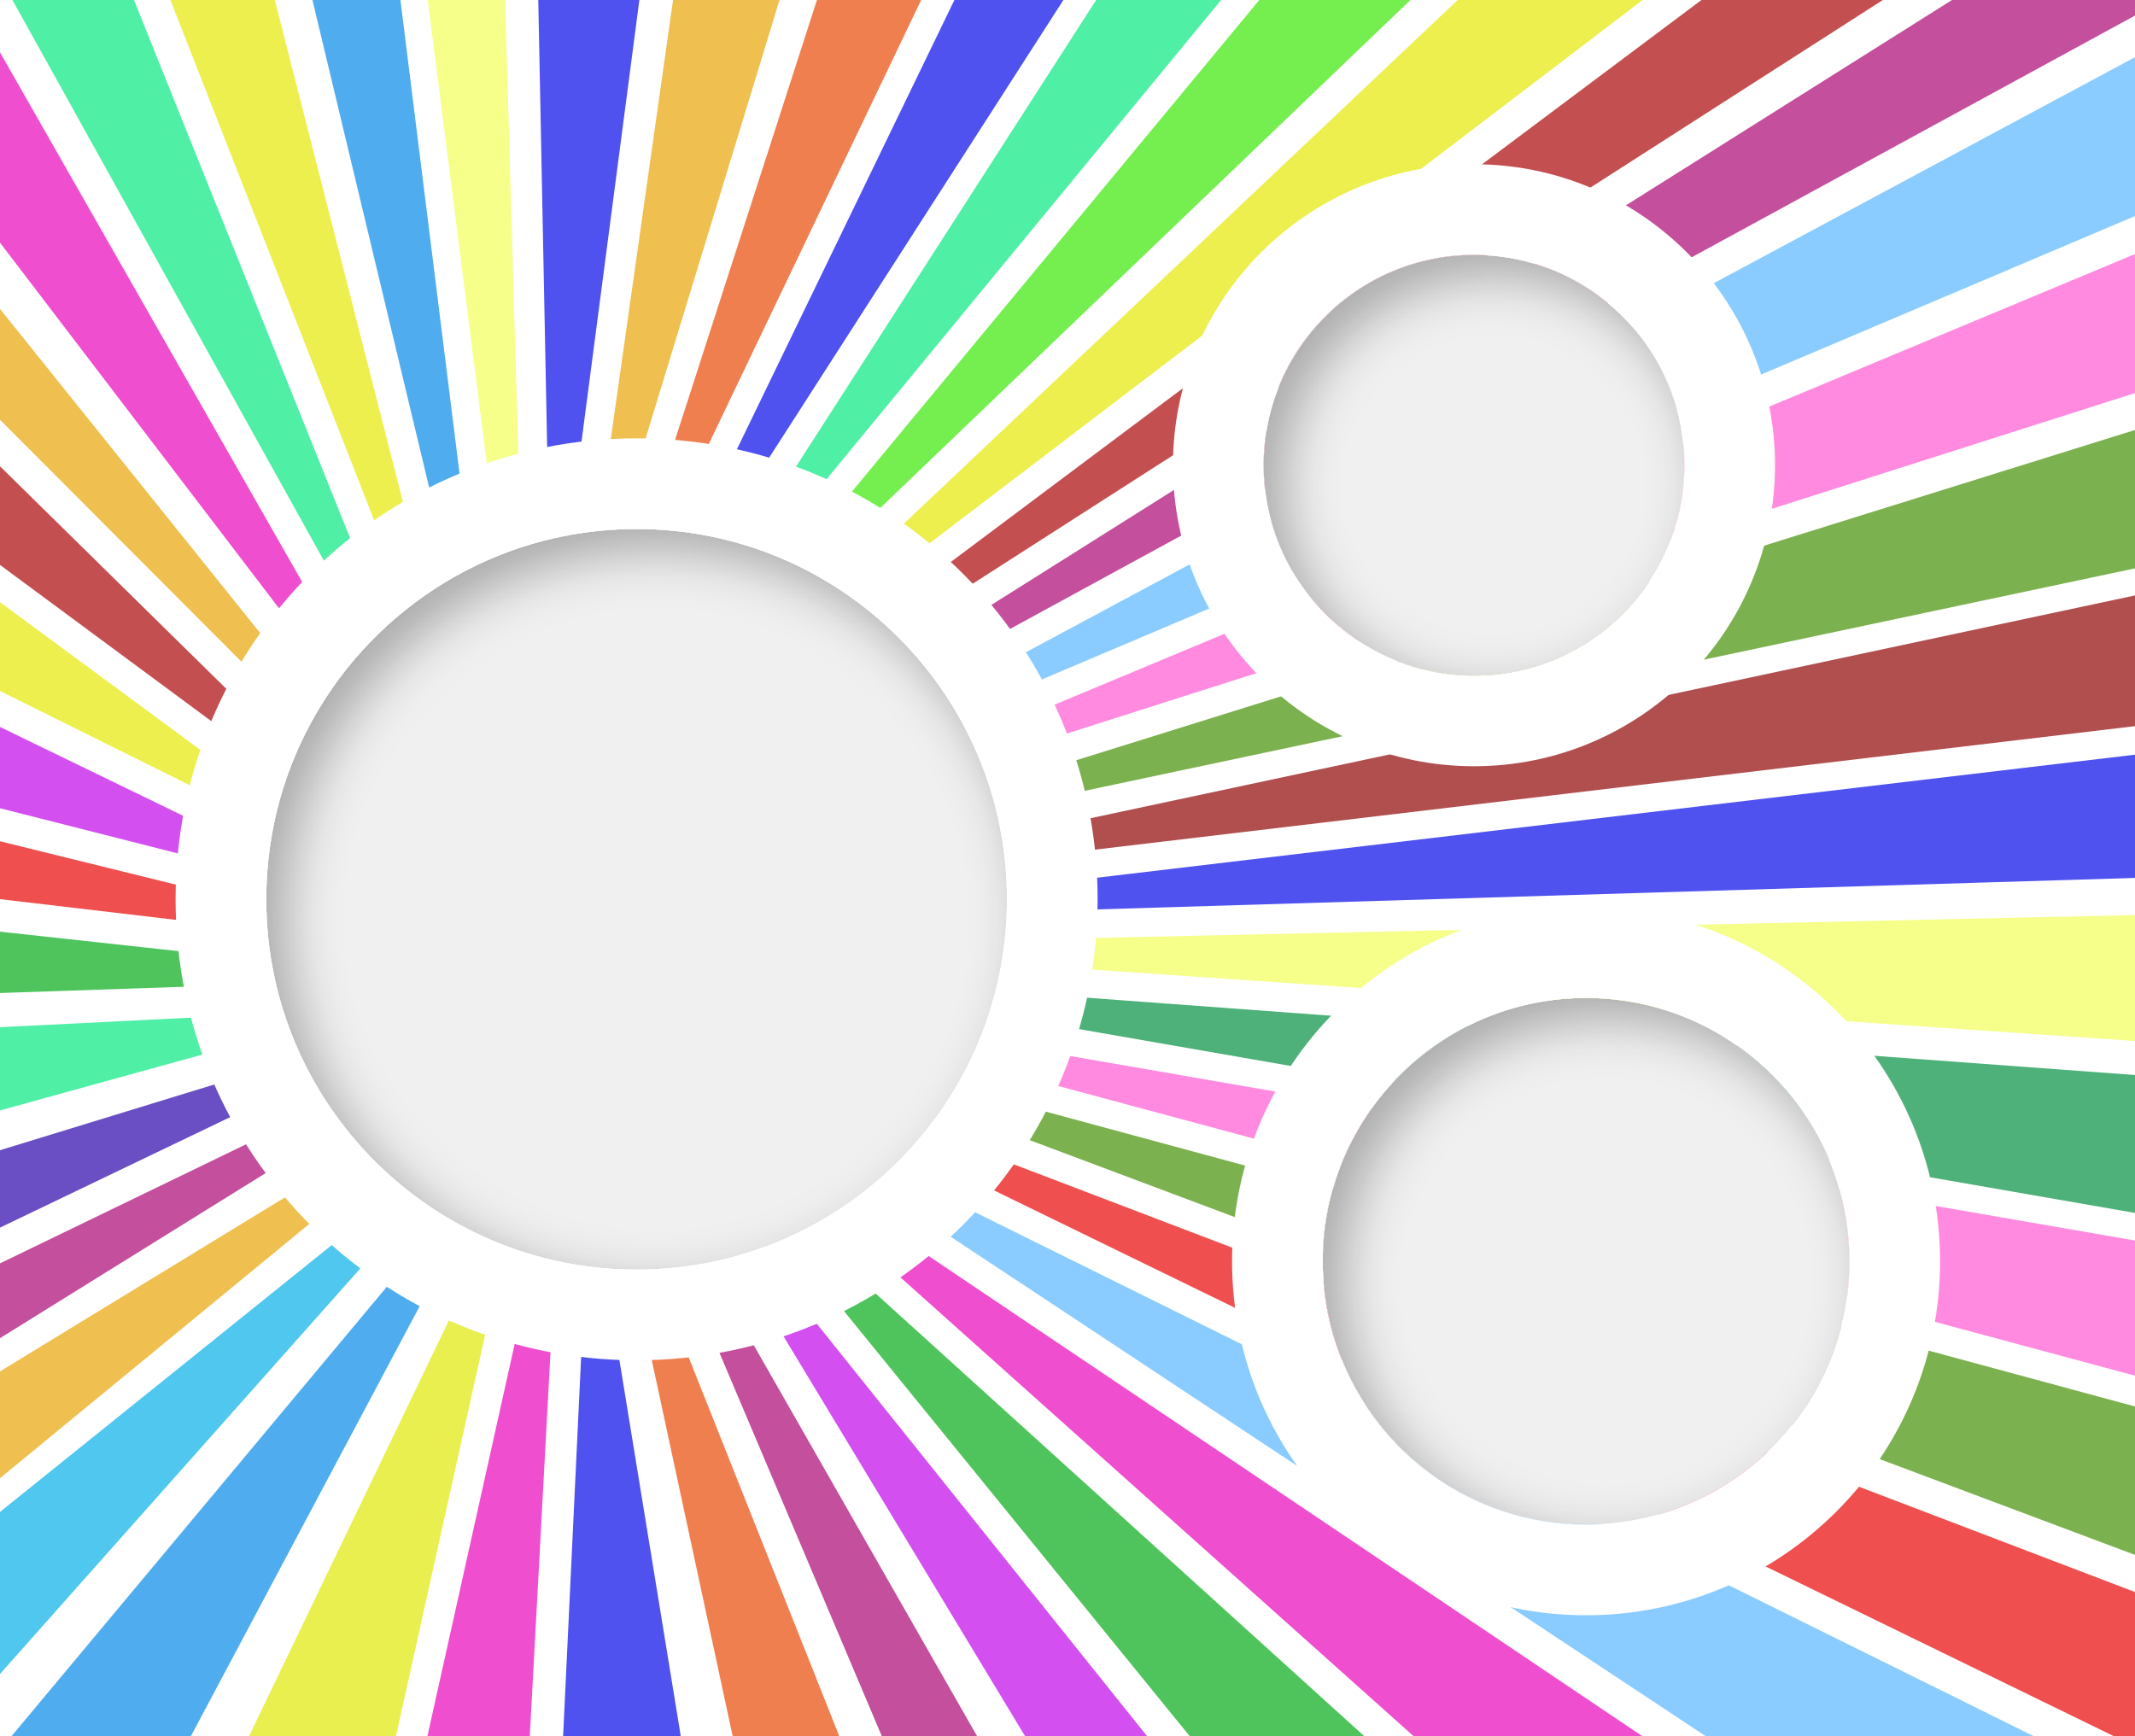
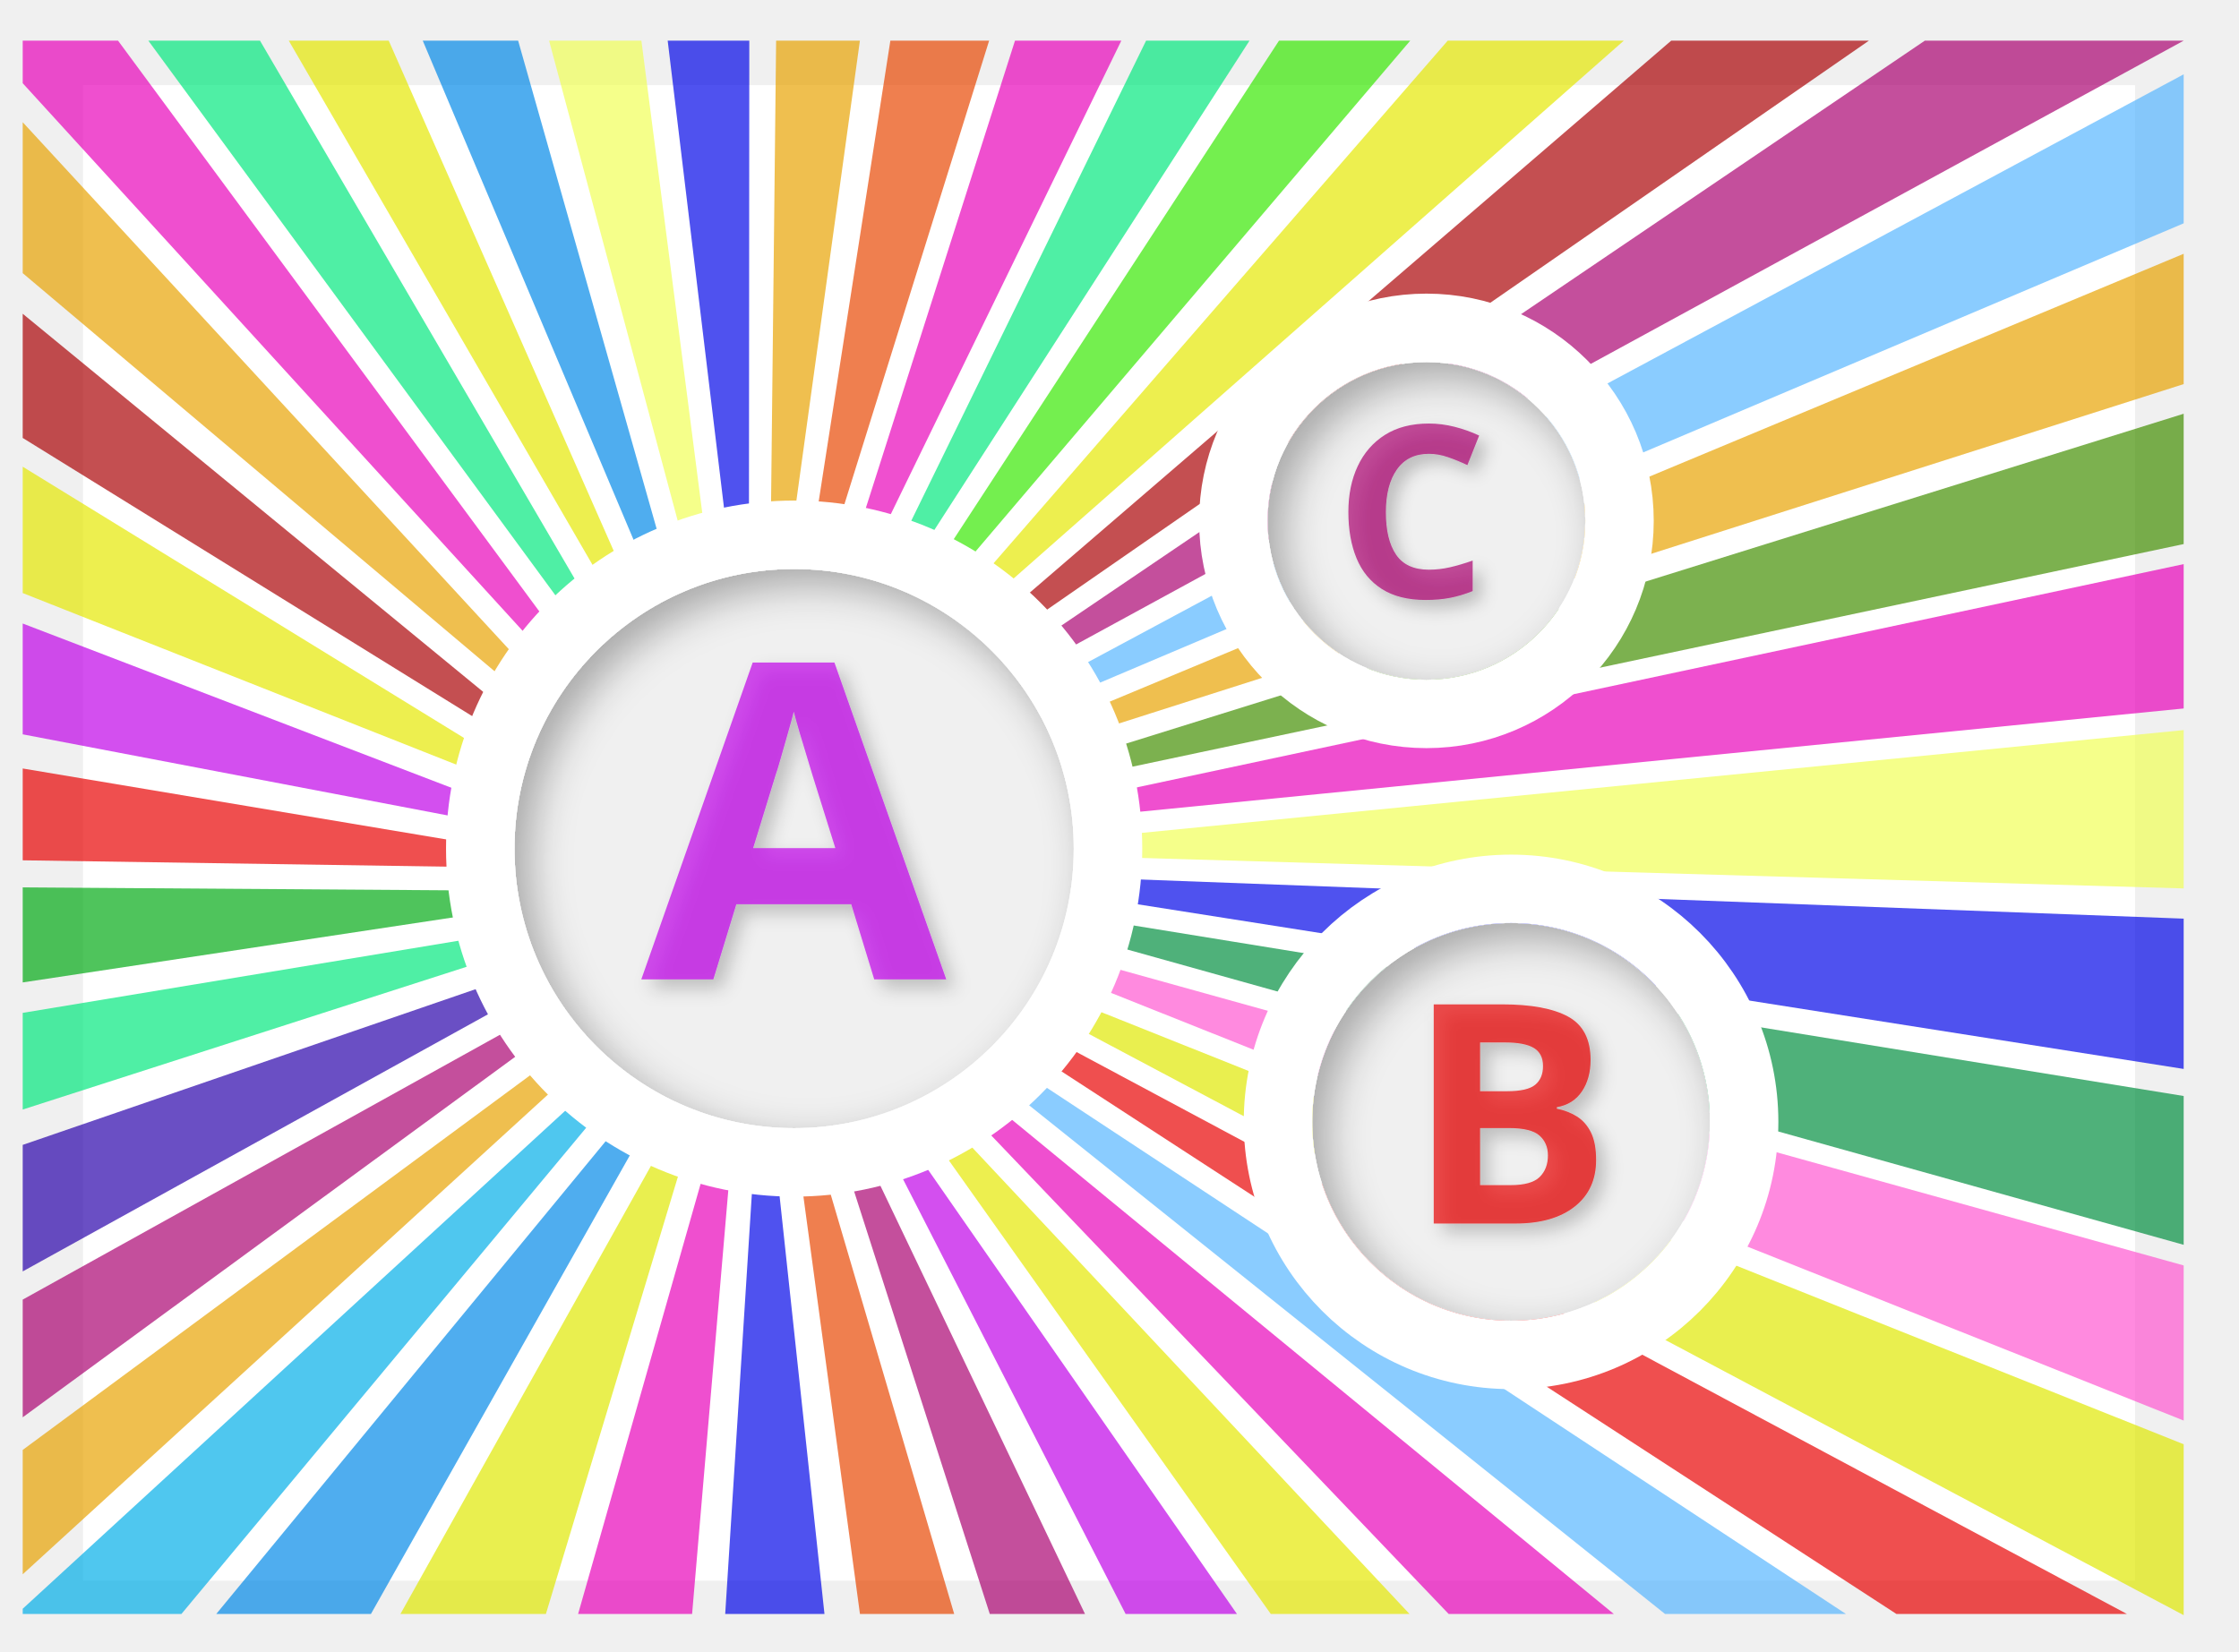
- <svg xmlns="http://www.w3.org/2000/svg" width="100%" height="100%" version="1.1" style="stroke-linecap: round; stroke-linejoin: round; stroke-miterlimit: 20; background: rgba(255, 255, 255, 1);" viewBox="992.633 560.515 4546.213 3695.246">
-   <defs id="SvgjsDefs1152">
+ <svg xmlns="http://www.w3.org/2000/svg" xmlns:ns1="http://svgjs.com/svgjs" width="100%" height="100%" version="1.1" style="stroke-linecap: round; stroke-linejoin: round; stroke-miterlimit: 20; background: rgba(255, 255, 255, 1);" viewBox="108.647 82.033 6314.184 4658.296">
+   <defs id="SvgjsDefs14183">
    <pattern id="SvgjsPattern1056" x="0" y="0" width="22" height="22" patternUnits="userSpaceOnUse">
      <rect id="SvgjsRect1057" width="22" height="22" fill="#ffffff" />
      <rect id="SvgjsRect1058" width="11" height="11" />
      <rect id="SvgjsRect1059" width="11" height="11" x="11" y="11" />
    </pattern>
    <filter id="SvgjsFilter14076" width="300%" height="300%" x="-100%" y="-100%">
      <feOffset id="SvgjsFeOffset14077" dx="42" dy="42" result="SvgjsFeOffset14077Out" in="SourceAlpha" />
      <feColorMatrix id="SvgjsFeColorMatrix14078" type="matrix" values="1 0 0 0 0 0 1 0 0 0 0 0 1 0 0 0 0 0 0.3 0" result="SvgjsFeColorMatrix14078Out" in="SvgjsFeOffset14077Out" />
      <feGaussianBlur id="SvgjsFeGaussianBlur14079" stdDeviation="56 56" result="SvgjsFeGaussianBlur14079Out" in="SvgjsFeColorMatrix14078Out" />
      <feBlend id="SvgjsFeBlend14080" in="SourceGraphic" in2="SvgjsFeGaussianBlur14079Out" mode="normal" result="SvgjsFeBlend14080Out" />
    </filter>
    <pattern id="SvgjsPattern1054" x="0" y="0" width="22" height="22" patternUnits="userSpaceOnUse">
      <rect id="SvgjsRect1055" width="22" height="22" fill="#ffffff" />
      <rect id="SvgjsRect1056" width="11" height="11" />
      <rect id="SvgjsRect1057" width="11" height="11" x="11" y="11" />
    </pattern>
+     <filter id="SvgjsFilter39891" width="300%" height="300%" x="-100%" y="-100%">
+       <feOffset id="SvgjsFeOffset39892" dx="25" dy="25" result="SvgjsFeOffset39892Out" in="SourceAlpha" />
+       <feColorMatrix id="SvgjsFeColorMatrix39893" type="matrix" values="1 0 0 0 0 0 1 0 0 0 0 0 1 0 0 0 0 0 0.3 0" result="SvgjsFeColorMatrix39893Out" in="SvgjsFeOffset39892Out" />
+       <feGaussianBlur id="SvgjsFeGaussianBlur39894" stdDeviation="23 23" result="SvgjsFeGaussianBlur39894Out" in="SvgjsFeColorMatrix39893Out" />
+       <feBlend id="SvgjsFeBlend39895" in="SourceGraphic" in2="SvgjsFeGaussianBlur39894Out" mode="normal" result="SvgjsFeBlend39895Out" />
+     </filter>
+     <filter id="SvgjsFilter39989" width="300%" height="300%" x="-100%" y="-100%">
+       <feOffset id="SvgjsFeOffset39990" dx="25" dy="25" result="SvgjsFeOffset39990Out" in="SourceAlpha" />
+       <feColorMatrix id="SvgjsFeColorMatrix39991" type="matrix" values="1 0 0 0 0 0 1 0 0 0 0 0 1 0 0 0 0 0 0.3 0" result="SvgjsFeColorMatrix39991Out" in="SvgjsFeOffset39990Out" />
+       <feGaussianBlur id="SvgjsFeGaussianBlur39992" stdDeviation="24 24" result="SvgjsFeGaussianBlur39992Out" in="SvgjsFeColorMatrix39991Out" />
+       <feBlend id="SvgjsFeBlend39993" in="SourceGraphic" in2="SvgjsFeGaussianBlur39992Out" mode="normal" result="SvgjsFeBlend39993Out" />
+     </filter>
+     <filter id="SvgjsFilter43518" width="300%" height="300%" x="-100%" y="-100%">
+       <feOffset id="SvgjsFeOffset43519" dx="25" dy="25" result="SvgjsFeOffset43519Out" in="SourceAlpha" />
+       <feColorMatrix id="SvgjsFeColorMatrix43520" type="matrix" values="1 0 0 0 0 0 1 0 0 0 0 0 1 0 0 0 0 0 0.3 0" result="SvgjsFeColorMatrix43520Out" in="SvgjsFeOffset43519Out" />
+       <feGaussianBlur id="SvgjsFeGaussianBlur43521" stdDeviation="25 25" result="SvgjsFeGaussianBlur43521Out" in="SvgjsFeColorMatrix43520Out" />
+       <feBlend id="SvgjsFeBlend43522" in="SourceGraphic" in2="SvgjsFeGaussianBlur43521Out" mode="normal" result="SvgjsFeBlend43522Out" />
+     </filter>
  </defs>
-   <svg id="S-20-371795" style="overflow: visible; pointer-events: all;" data-disabled="false" data-hidden="false">
+   <svg id="S-20-371795" style="overflow: visible; pointer-events: none;" data-disabled="true" data-hidden="false">
    <circle id="C-a3-e7a832" r="885.2" cx="0" cy="0" style="stroke: rgb(255, 255, 255); stroke-opacity: 1; stroke-width: 193; fill: rgb(250, 152, 0); fill-opacity: 0;" filter="url(#SvgjsFilter14076)" transform="matrix(1,0,0,1,2348.204,2475.664)" />
    <circle id="C-11-6614d7" r="657.329" cx="0" cy="0" style="stroke: rgb(255, 255, 255); stroke-opacity: 1; stroke-width: 193; fill: rgb(250, 152, 0); fill-opacity: 0;" filter="url(#SvgjsFilter14076)" transform="matrix(1,0,0,1,4369.953,3246.546)" />
    <circle id="C-b6-3cfb6f" r="544.521" cx="0" cy="0" style="stroke: rgb(255, 255, 255); stroke-opacity: 1; stroke-width: 193; fill: rgb(250, 152, 0); fill-opacity: 0;" filter="url(#SvgjsFilter14076)" transform="matrix(1,0,0,1,4131.313,1551.286)" />
  </svg>
-   <svg id="S-a3-19116f" style="overflow: visible; pointer-events: all;" data-disabled="false" data-hidden="false">
+   <svg id="S-a3-19116f" style="overflow: visible; pointer-events: none;" data-disabled="true" data-hidden="false">
    <polygon id="P-4d-90e795" points="-5612.867,-6293.487 -5612.867,-2074.842 174.128,-2074.842 174.128,-6293.487 -1800.6,-6293.487 -1800.6,-5622.888 -1401.761,-5467.358 -1244.511,-5117.919 -1321.567,-4816.958 -1511.737,-4572.553 -1826.602,-4463.166 -1842.174,-3986.945 -1386.722,-3995.102 -1029.688,-3758.752 -902.294,-3332.609 -1087.379,-2885.494 -1567.912,-2675.203 -2037.757,-2835.442 -2238.096,-3176.402 -2201.443,-3671.713 -2707.28,-3974.4 -3055.484,-3393.959 -3704.248,-3230.937 -4272.149,-3519.768 -4496.46,-4086.24 -4344.592,-4643.536 -3796.189,-5041.693 -3174.385,-4916.867 -2804.897,-4565.981 -2707.28,-3974.4 -2201.443,-3671.713 -1842.174,-3986.945 -1826.602,-4463.166 -2172.451,-4608.91 -2352.069,-4832.107 -2378.177,-5168.416 -2139.531,-5534.014 -1800.6,-5622.888 -1800.6,-6293.487" style="stroke: rgb(255, 255, 255); stroke-opacity: 1; stroke-width: 0; fill: rgb(255, 255, 255); fill-opacity: 1;" transform="matrix(1,0,0,1,5955.583,6615.647)" />
  </svg>
  <svg id="S-5a-020235" style="overflow: visible; pointer-events: all;" data-hidden="false" data-disabled="false">
    <g id="G-2a-a1e216" mask="url(&quot;#M-4b-2e3c52&quot;)">
-       <polygon id="P-06-782bc4" points="-3796.377,-5028.166 -3823.997,-6418.89 -3553.838,-6418.89 -3734.826,-5037.419" style="stroke: rgb(0, 0, 0); stroke-width: 0; fill: rgb(0, 5, 232); fill-opacity: 0.69;" transform="matrix(1,0,0,1,5955.582,6615.647)" />
-       <polygon id="P-25-95f3d6" points="-3855.737,-4843.689 -3832.245,-6392.492 -3569.453,-6514.808 -3796.089,-4855.092" style="stroke: rgb(0, 0, 0); stroke-width: 0; fill: rgb(0, 5, 232); fill-opacity: 0.69;" transform="matrix(0.9066068,0.4219764,-0.4219764,0.9066068,3977.857,7609.345)" />
-       <polygon id="P-10-27d6e4" points="-3542.858,-3365.954 -3851.198,-6394.055 -3524.556,-6388.662 -3482.836,-3365.128" style="stroke: rgb(0, 0, 0); stroke-width: 0; fill: rgb(0, 5, 232); fill-opacity: 0.69;" transform="matrix(0.01650862,0.9998637,-0.9998637,0.01650862,-62.81543,6037.627)" />
-       <polygon id="P-42-e453e3" points="-3642.531,-4938.667 -3926.497,-6178.743 -3597.219,-6199.646 -3577.159,-4938.292" style="stroke: rgb(0, 0, 0); stroke-width: 0; fill: rgb(0, 5, 232); fill-opacity: 0.69;" transform="matrix(-0.997991,-0.06335633,0.06335633,-0.997991,-1023.407,-1780.449)" />
-       <polygon id="P-f2-fa9984" points="-4507.042,-4285.846 -5782.923,-4904.861 -5782.923,-4542.249 -4515.919,-4220.369" style="stroke: rgb(0, 0, 0); stroke-width: 0; fill: rgb(191, 0, 232); fill-opacity: 0.69;" transform="matrix(1,0,0,1,5955.574,6615.647)" />
-       <polygon id="P-81-5e3f09" points="-3338.867,-3282.738 -2552.594,-1980.999 -2218.608,-1980.999 -3279.424,-3305.71" style="stroke: rgb(0, 0, 0); stroke-width: 0; fill: rgb(191, 0, 232); fill-opacity: 0.69;" transform="matrix(1,0,0,1,5955.589,6615.643)" />
-       <polygon id="P-73-8e271e" points="-3673.245,-5043.627 -3478.209,-6418.89 -3191.936,-6418.89 -3611.579,-5045.048" style="stroke: rgb(0, 0, 0); stroke-width: 0; fill: rgb(232, 163, 0); fill-opacity: 0.69;" transform="matrix(1,0,0,1,5955.582,6615.647)" />
-       <polygon id="P-1d-96da04" points="-4295.045,-3542.531 -5782.923,-2633.768 -5782.923,-2232.971 -4249.39,-3493.912" style="stroke: rgb(0, 0, 0); stroke-width: 0; fill: rgb(232, 163, 0); fill-opacity: 0.69;" transform="matrix(1,0,0,1,5955.592,6615.649)" />
-       <polygon id="P-2d-c79479" points="-4394.003,-4591.022 -5782.923,-5983.156 -5782.923,-6418.89 -4359.99,-4646.025" style="stroke: rgb(0, 0, 0); stroke-width: 0; fill: rgb(232, 163, 0); fill-opacity: 0.69;" transform="matrix(1,0,0,1,5955.582,6615.657)" />
-       <polygon id="P-53-75136f" points="-3202.279,-4943.766 -1980.048,-6418.89 -1579.957,-6418.89 -3149.708,-4914.753" style="stroke: rgb(0, 0, 0); stroke-width: 0; fill: rgb(54, 232, 0); fill-opacity: 0.69;" transform="matrix(1,0,0,1,5955.583,6615.647)" />
-       <polygon id="P-35-4feec8" points="-3975.547,-3308.772 -4613.695,-1980.999 -4203.434,-1980.999 -3913.852,-3284.986" style="stroke: rgb(0, 0, 0); stroke-width: 0; fill: rgb(223, 232, 0); fill-opacity: 0.69;" transform="matrix(1,0,0,1,5955.578,6615.649)" />
-       <polygon id="P-e4-b26aab" points="-3321.808,-1980.999 -3591.602,-3235.331 -3526.891,-3241.161 -3026.003,-1980.999" style="stroke: rgb(0, 0, 0); stroke-width: 0; fill: rgb(232, 70, 0); fill-opacity: 0.69;" transform="matrix(1,0,0,1,5955.589,6615.647)" />
-       <polygon id="P-bb-b0c842" points="-3550.237,-5041.644 -3106.054,-6418.89 -2827.503,-6418.89 -3489.489,-5034.779" style="stroke: rgb(0, 0, 0); stroke-width: 0; fill: rgb(232, 70, 0); fill-opacity: 0.69;" transform="matrix(1,0,0,1,5955.589,6615.657)" />
-       <polygon id="P-05-5644ad" points="-4321.688,-4697.91 -5634.759,-6418.89 -5234.016,-6418.89 -4280.26,-4747.006" style="stroke: rgb(0, 0, 0); stroke-width: 0; fill: rgb(232, 0, 185); fill-opacity: 0.69;" transform="matrix(1,0,0,1,5955.582,6615.657)" />
-       <polygon id="P-50-57886c" points="-3851.02,-3265.002 -4136.637,-1980.999 -3855.152,-1980.999 -3786.638,-3251.302" style="stroke: rgb(0, 0, 0); stroke-width: 0; fill: rgb(232, 0, 185); fill-opacity: 0.69;" transform="matrix(1,0,0,1,5955.588,6615.647)" />
-       <polygon id="P-a7-b16b5d" points="-3113.02,-3395.152 -1531.553,-1980.999 -905.805,-1980.999 -3062.735,-3432.32" style="stroke: rgb(0, 0, 0); stroke-width: 0; fill: rgb(232, 0, 185); fill-opacity: 0.69;" transform="matrix(1,0,0,1,5955.582,6615.647)" />
-       <polygon id="P-51-cc5765" points="-4484.646,-3891.531 -5782.923,-3826.567 -5782.923,-3463.886 -4464.086,-3828.12" style="stroke: rgb(0, 0, 0); stroke-width: 0; fill: rgb(0, 232, 125); fill-opacity: 0.69;" transform="matrix(1,0,0,1,5955.593,6615.642)" />
-       <polygon id="P-74-e78295" points="-4235.181,-4792.472 -5138.568,-6418.89 -4823.692,-6418.89 -4187.604,-4834.906" style="stroke: rgb(0, 0, 0); stroke-width: 0; fill: rgb(0, 232, 125); fill-opacity: 0.69;" transform="matrix(1,0,0,1,5955.578,6615.647)" />
-       <polygon id="P-87-0cd586" points="-3312.856,-4991.565 -2394.904,-6418.89 -2063.211,-6418.89 -3256.85,-4969.085" style="stroke: rgb(0, 0, 0); stroke-width: 0; fill: rgb(0, 232, 125); fill-opacity: 0.69;" transform="matrix(1,0,0,1,5955.581,6615.647)" />
-       <polygon id="P-80-efeccf" points="-4200.217,-3448.915 -5782.923,-2175.726 -5782.923,-1980.999 -5415.322,-1980.999 -4147.969,-3407.661" style="stroke: rgb(0, 0, 0); stroke-width: 0; fill: rgb(0, 174, 232); fill-opacity: 0.69;" transform="matrix(1,0,0,1,5955.582,6615.647)" />
-       <polygon id="P-be-5b688e" points="-4137.595,-4874.064 -4742.564,-6418.89 -4470.631,-6418.89 -4085.457,-4909.978" style="stroke: rgb(0, 0, 0); stroke-width: 0; fill: rgb(229, 232, 0); fill-opacity: 0.69;" transform="matrix(1,0,0,1,5955.578,6615.647)" />
-       <polygon id="P-dd-01155a" points="-4493.007,-4350.215 -5782.923,-4990.743 -5782.923,-5377.204 -4475.78,-4413.555" style="stroke: rgb(0, 0, 0); stroke-width: 0; fill: rgb(229, 232, 0); fill-opacity: 0.69;" transform="matrix(1,0,0,1,5955.582,6615.639)" />
-       <polygon id="P-0d-8be4e1" points="-3099.447,-4882.108 -1474.299,-6418.89 -987.635,-6418.89 -3051.645,-4846.167" style="stroke: rgb(0, 0, 0); stroke-width: 0; fill: rgb(229, 232, 0); fill-opacity: 0.69;" transform="matrix(1,0,0,1,5955.584,6615.639)" />
-       <polygon id="P-5c-2da59e" points="-2927.499,-3559.659 311.207,-1980.999 311.207,-2387.032 -2889.257,-3607.991" style="stroke: rgb(0, 0, 0); stroke-width: 0; fill: rgb(232, 0, 0); fill-opacity: 0.69;" transform="matrix(1,0,0,1,5955.583,6615.647)" />
-       <polygon id="P-f0-519920" points="-4519.679,-4154.244 -5782.923,-4465.909 -5782.923,-4236.891 -4518.116,-4087.92" style="stroke: rgb(0, 0, 0); stroke-width: 0; fill: rgb(232, 0, 0); fill-opacity: 0.69;" transform="matrix(1,0,0,1,5955.593,6615.647)" />
-       <polygon id="P-5f-c4c8a5" points="-4092.944,-3370.337 -5253.101,-1980.999 -4756.895,-1980.999 -4035.174,-3337.633" style="stroke: rgb(0, 0, 0); stroke-width: 0; fill: rgb(0, 136, 232); fill-opacity: 0.69;" transform="matrix(1,0,0,1,5955.582,6615.643)" />
-       <polygon id="P-a5-ba0b28" points="-4031.304,-4942.449 -4384.74,-6418.89 -4155.722,-6418.89 -3974.872,-4970.482" style="stroke: rgb(0, 0, 0); stroke-width: 0; fill: rgb(0, 136, 232); fill-opacity: 0.69;" transform="matrix(1,0,0,1,5955.582,6615.647)" />
-       <polygon id="P-f9-1c6d8d" points="-4452.795,-4474.904 -5782.923,-5458.322 -5782.923,-5868.623 -4426.577,-4534.636" style="stroke: rgb(0, 0, 0); stroke-width: 0; fill: rgb(170, 0, 4); fill-opacity: 0.69;" transform="matrix(1,0,0,1,5955.574,6615.647)" />
-       <polygon id="P-64-e51acc" points="-3006.052,-4807.638 -854.041,-6418.89 -386.462,-6418.89 -2963.189,-4766.175" style="stroke: rgb(0, 0, 0); stroke-width: 0; fill: rgb(170, 0, 4); fill-opacity: 0.69;" transform="matrix(1,0,0,1,5955.583,6615.647)" />
-       <polygon id="P-87-07a29a" points="-4438.684,-3766.451 -5782.923,-3354.17 -5782.923,-3047.29 -4409.009,-3706.69" style="stroke: rgb(0, 0, 0); stroke-width: 0; fill: rgb(40, 0, 170); fill-opacity: 0.69;" transform="matrix(1,0,0,1,5955.582,6615.65)" />
-       <polygon id="P-71-265cb6" points="-4511.562,-4021.814 -5782.923,-4160.552 -5782.923,-3912.448 -4500.809,-3956.151" style="stroke: rgb(0, 0, 0); stroke-width: 0; fill: rgb(0, 170, 20); fill-opacity: 0.69;" transform="matrix(1,0,0,1,5955.582,6615.65)" />
-       <polygon id="P-62-e2bab8" points="-3221.675,-3331.773 -2123.184,-1980.999 -1641.944,-1980.999 -3166.34,-3362.069" style="stroke: rgb(0, 0, 0); stroke-width: 0; fill: rgb(0, 170, 20); fill-opacity: 0.69;" transform="matrix(1,0,0,1,5955.582,6615.649)" />
-       <polygon id="P-14-7e63ab" points="-4375.033,-3649.249 -5782.923,-2967.748 -5782.923,-2695.767 -4336.988,-3594.417" style="stroke: rgb(0, 0, 0); stroke-width: 0; fill: rgb(170, 0, 112); fill-opacity: 0.69;" transform="matrix(1,0,0,1,5955.582,6615.649)" />
-       <polygon id="P-c3-2ec399" points="-3462.883,-3249.694 -2925.663,-1980.999 -2667.103,-1980.999 -3400.222,-3264.566" style="stroke: rgb(0, 0, 0); stroke-width: 0; fill: rgb(170, 0, 112); fill-opacity: 0.69;" transform="matrix(1,0,0,1,5955.583,6615.649)" />
-       <polygon id="P-5a-4860da" points="-2923.009,-4722.164 -228.816,-6418.89 311.207,-6418.89 -2885.744,-4675.672" style="stroke: rgb(0, 0, 0); stroke-width: 0; fill: rgb(170, 0, 112); fill-opacity: 0.69;" transform="matrix(1,0,0,1,5955.583,6615.647)" />
-       <polygon id="P-b9-63da03" points="-2715.015,-4055.904 311.207,-4122.382 311.207,-3788.397 -2722.543,-3996.068" style="stroke: rgb(0, 0, 0); stroke-width: 0; fill: rgb(241, 255, 86); fill-opacity: 0.69;" transform="matrix(1,0,0,1,5955.583,6615.647)" />
-       <polygon id="P-82-be03aa" points="-3917.087,-4995.17 -4098.467,-6418.89 -3898.091,-6418.89 -3856.986,-5013.226" style="stroke: rgb(0, 0, 0); stroke-width: 0; fill: rgb(241, 255, 86); fill-opacity: 0.69;" transform="matrix(1,0,0,1,5955.588,6615.657)" />
+       <polygon id="P-06-782bc4" points="-3796.377,-5028.166 -3963.997,-6418.89 -3733.838,-6418.89 -3734.826,-5037.419" style="stroke: rgb(0, 0, 0); stroke-width: 0; fill: rgb(0, 5, 232); fill-opacity: 0.69;" transform="matrix(1,0,0,1,5955.582,6615.647)" />
+       <polygon id="P-25-95f3d6" points="-3855.737,-4843.689 -4040.761,-6295.438 -3768.903,-6421.974 -3796.089,-4855.092" style="stroke: rgb(0, 0, 0); stroke-width: 0px; fill: rgb(232, 0, 185); fill-opacity: 0.69;" transform="matrix(0.9066068,0.4219764,-0.4219764,0.9066068,3977.857,7609.345)" />
+       <polygon id="P-10-27d6e4" points="-3542.858,-3365.954 -3791.207,-6393.065 -3344.583,-6385.691 -3482.836,-3365.128" style="stroke: rgb(0, 0, 0); stroke-width: 0px; fill: rgb(241, 255, 86); fill-opacity: 0.69;" transform="matrix(0.01650862,0.9998637,-0.9998637,0.01650862,-62.81543,6037.627)" />
+       <polygon id="P-42-e453e3" points="-3642.531,-4938.667 -3856.638,-6183.177 -3577.26,-6200.914 -3577.159,-4938.292" style="stroke: rgb(0, 0, 0); stroke-width: 0; fill: rgb(0, 5, 232); fill-opacity: 0.69;" transform="matrix(-0.997991,-0.06335633,0.06335633,-0.997991,-1023.407,-1780.449)" />
+       <polygon id="P-f2-fa9984" points="-4507.042,-4285.846 -5782.923,-4774.861 -5782.923,-4462.249 -4515.919,-4220.369" style="stroke: rgb(0, 0, 0); stroke-width: 0; fill: rgb(191, 0, 232); fill-opacity: 0.69;" transform="matrix(1,0,0,1,5955.574,6615.647)" />
+       <polygon id="P-81-5e3f09" points="-3338.867,-3282.738 -2672.594,-1980.999 -2358.608,-1980.999 -3279.424,-3305.71" style="stroke: rgb(0, 0, 0); stroke-width: 0; fill: rgb(191, 0, 232); fill-opacity: 0.69;" transform="matrix(1,0,0,1,5955.589,6615.643)" />
+       <polygon id="P-73-8e271e" points="-3673.245,-5043.627 -3658.209,-6418.89 -3421.936,-6418.89 -3611.579,-5045.048" style="stroke: rgb(0, 0, 0); stroke-width: 0; fill: rgb(232, 163, 0); fill-opacity: 0.69;" transform="matrix(1,0,0,1,5955.582,6615.647)" />
+       <polygon id="P-1d-96da04" points="-4295.045,-3542.531 -5782.923,-2443.768 -5782.923,-2092.971 -4249.39,-3493.912" style="stroke: rgb(0, 0, 0); stroke-width: 0; fill: rgb(232, 163, 0); fill-opacity: 0.69;" transform="matrix(1,0,0,1,5955.592,6615.649)" />
+       <polygon id="P-2d-c79479" points="-4394.003,-4591.022 -5782.923,-5763.156 -5782.923,-6188.89 -4359.99,-4646.025" style="stroke: rgb(0, 0, 0); stroke-width: 0; fill: rgb(232, 163, 0); fill-opacity: 0.69;" transform="matrix(1,0,0,1,5955.582,6615.657)" />
+       <polygon id="P-53-75136f" points="-3202.279,-4943.766 -2240.048,-6418.89 -1869.957,-6418.89 -3149.708,-4914.753" style="stroke: rgb(0, 0, 0); stroke-width: 0; fill: rgb(54, 232, 0); fill-opacity: 0.69;" transform="matrix(1,0,0,1,5955.583,6615.647)" />
+       <polygon id="P-35-4feec8" points="-3975.547,-3308.772 -4717.695,-1980.999 -4307.434,-1980.999 -3913.852,-3284.986" style="stroke: rgb(0, 0, 0); stroke-width: 0; fill: rgb(223, 232, 0); fill-opacity: 0.69;" transform="matrix(1,0,0,1,5955.578,6615.649)" />
+       <polygon id="P-e4-b26aab" points="-3421.808,-1980.999 -3591.602,-3235.331 -3526.891,-3241.161 -3156.003,-1980.999" style="stroke: rgb(0, 0, 0); stroke-width: 0; fill: rgb(232, 70, 0); fill-opacity: 0.69;" transform="matrix(1,0,0,1,5955.589,6615.647)" />
+       <polygon id="P-bb-b0c842" points="-3550.237,-5041.644 -3336.054,-6418.89 -3057.503,-6418.89 -3489.489,-5034.779" style="stroke: rgb(0, 0, 0); stroke-width: 0; fill: rgb(232, 70, 0); fill-opacity: 0.69;" transform="matrix(1,0,0,1,5955.589,6615.657)" />
+       <polygon id="P-05-5644ad" points="-4321.688,-4697.91 -5782.923,-6298.89 -5782.923,-6418.89 -5514.016,-6418.89 -4280.26,-4747.006" style="stroke: rgb(0, 0, 0); stroke-width: 0; fill: rgb(232, 0, 185); fill-opacity: 0.69;" transform="matrix(1,0,0,1,5955.582,6615.657)" />
+       <polygon id="P-50-57886c" points="-3851.02,-3265.002 -4216.637,-1980.999 -3895.152,-1980.999 -3786.638,-3251.302" style="stroke: rgb(0, 0, 0); stroke-width: 0; fill: rgb(232, 0, 185); fill-opacity: 0.69;" transform="matrix(1,0,0,1,5955.588,6615.647)" />
+       <polygon id="P-a7-b16b5d" points="-3113.02,-3395.152 -1761.553,-1980.999 -1295.805,-1980.999 -3062.735,-3432.32" style="stroke: rgb(0, 0, 0); stroke-width: 0; fill: rgb(232, 0, 185); fill-opacity: 0.69;" transform="matrix(1,0,0,1,5955.582,6615.647)" />
+       <polygon id="P-51-cc5765" points="-4484.646,-3891.531 -5782.923,-3676.567 -5782.923,-3403.886 -4464.086,-3828.12" style="stroke: rgb(0, 0, 0); stroke-width: 0; fill: rgb(0, 232, 125); fill-opacity: 0.69;" transform="matrix(1,0,0,1,5955.593,6615.642)" />
+       <polygon id="P-74-e78295" points="-4235.181,-4792.472 -5428.568,-6418.89 -5113.692,-6418.89 -4187.604,-4834.906" style="stroke: rgb(0, 0, 0); stroke-width: 0; fill: rgb(0, 232, 125); fill-opacity: 0.69;" transform="matrix(1,0,0,1,5955.578,6615.647)" />
+       <polygon id="P-87-0cd586" points="-3312.856,-4991.565 -2614.904,-6418.89 -2323.211,-6418.89 -3256.85,-4969.085" style="stroke: rgb(0, 0, 0); stroke-width: 0; fill: rgb(0, 232, 125); fill-opacity: 0.69;" transform="matrix(1,0,0,1,5955.581,6615.647)" />
+       <polygon id="P-80-efeccf" points="-4200.217,-3448.915 -5782.923,-1995.726 -5782.923,-1980.999 -5335.322,-1980.999 -4147.969,-3407.661" style="stroke: rgb(0, 0, 0); stroke-width: 0; fill: rgb(0, 174, 232); fill-opacity: 0.69;" transform="matrix(1,0,0,1,5955.582,6615.647)" />
+       <polygon id="P-be-5b688e" points="-4137.595,-4874.064 -5032.564,-6418.89 -4750.631,-6418.89 -4085.457,-4909.978" style="stroke: rgb(0, 0, 0); stroke-width: 0; fill: rgb(229, 232, 0); fill-opacity: 0.69;" transform="matrix(1,0,0,1,5955.578,6615.647)" />
+       <polygon id="P-dd-01155a" points="-4493.007,-4350.215 -5782.923,-4860.743 -5782.923,-5217.204 -4475.78,-4413.555" style="stroke: rgb(0, 0, 0); stroke-width: 0; fill: rgb(229, 232, 0); fill-opacity: 0.69;" transform="matrix(1,0,0,1,5955.582,6615.639)" />
+       <polygon id="P-0d-8be4e1" points="-3099.447,-4882.108 -1764.299,-6418.89 -1267.635,-6418.89 -3051.645,-4846.167" style="stroke: rgb(0, 0, 0); stroke-width: 0; fill: rgb(229, 232, 0); fill-opacity: 0.69;" transform="matrix(1,0,0,1,5955.584,6615.639)" />
+       <polygon id="P-5c-2da59e" points="-2927.499,-3559.659 -498.793,-1980.999 151.207,-1980.999 -2889.257,-3607.991" style="stroke: rgb(0, 0, 0); stroke-width: 0; fill: rgb(232, 0, 0); fill-opacity: 0.69;" transform="matrix(1,0,0,1,5955.583,6615.647)" />
+       <polygon id="P-f0-519920" points="-4519.679,-4154.244 -5782.923,-4365.909 -5782.923,-4106.891 -4518.116,-4087.92" style="stroke: rgb(0, 0, 0); stroke-width: 0; fill: rgb(232, 0, 0); fill-opacity: 0.69;" transform="matrix(1,0,0,1,5955.593,6615.647)" />
+       <polygon id="P-5f-c4c8a5" points="-4092.944,-3370.337 -5237.101,-1980.999 -4800.895,-1980.999 -4035.174,-3337.633" style="stroke: rgb(0, 0, 0); stroke-width: 0; fill: rgb(0, 136, 232); fill-opacity: 0.69;" transform="matrix(1,0,0,1,5955.582,6615.643)" />
+       <polygon id="P-a5-ba0b28" points="-4031.304,-4942.449 -4654.74,-6418.89 -4385.722,-6418.89 -3974.872,-4970.482" style="stroke: rgb(0, 0, 0); stroke-width: 0; fill: rgb(0, 136, 232); fill-opacity: 0.69;" transform="matrix(1,0,0,1,5955.582,6615.647)" />
+       <polygon id="P-f9-1c6d8d" points="-4452.795,-4474.904 -5782.923,-5298.322 -5782.923,-5648.623 -4426.577,-4534.636" style="stroke: rgb(0, 0, 0); stroke-width: 0; fill: rgb(170, 0, 4); fill-opacity: 0.69;" transform="matrix(1,0,0,1,5955.574,6615.647)" />
+       <polygon id="P-64-e51acc" points="-3006.052,-4807.638 -1134.041,-6418.89 -576.462,-6418.89 -2963.189,-4766.175" style="stroke: rgb(0, 0, 0); stroke-width: 0; fill: rgb(170, 0, 4); fill-opacity: 0.69;" transform="matrix(1,0,0,1,5955.583,6615.647)" />
+       <polygon id="P-87-07a29a" points="-4438.684,-3766.451 -5782.923,-3304.17 -5782.923,-2947.29 -4409.009,-3706.69" style="stroke: rgb(0, 0, 0); stroke-width: 0; fill: rgb(40, 0, 170); fill-opacity: 0.69;" transform="matrix(1,0,0,1,5955.582,6615.65)" />
+       <polygon id="P-71-265cb6" points="-4511.562,-4021.814 -5782.923,-4030.552 -5782.923,-3762.448 -4500.809,-3956.151" style="stroke: rgb(0, 0, 0); stroke-width: 0; fill: rgb(0, 170, 20); fill-opacity: 0.69;" transform="matrix(1,0,0,1,5955.582,6615.65)" />
+       <polygon id="P-62-e2bab8" points="-3221.675,-3331.773 -2263.184,-1980.999 -1871.944,-1980.999 -3166.34,-3362.069" style="stroke: rgb(0, 0, 0); stroke-width: 0px; fill: rgb(229, 232, 0); fill-opacity: 0.69;" transform="matrix(1,0,0,1,5955.582,6615.649)" />
+       <polygon id="P-14-7e63ab" points="-4375.033,-3649.249 -5782.923,-2867.748 -5782.923,-2535.767 -4336.988,-3594.417" style="stroke: rgb(0, 0, 0); stroke-width: 0; fill: rgb(170, 0, 112); fill-opacity: 0.69;" transform="matrix(1,0,0,1,5955.582,6615.649)" />
+       <polygon id="P-c3-2ec399" points="-3462.883,-3249.694 -3055.663,-1980.999 -2787.103,-1980.999 -3400.222,-3264.566" style="stroke: rgb(0, 0, 0); stroke-width: 0; fill: rgb(170, 0, 112); fill-opacity: 0.69;" transform="matrix(1,0,0,1,5955.583,6615.649)" />
+       <polygon id="P-5a-4860da" points="-2923.009,-4722.164 -418.816,-6418.89 311.207,-6418.89 -2885.744,-4675.672" style="stroke: rgb(0, 0, 0); stroke-width: 0; fill: rgb(170, 0, 112); fill-opacity: 0.69;" transform="matrix(1,0,0,1,5955.583,6615.647)" />
+       <polygon id="P-b9-63da03" points="-2715.015,-4055.904 311.207,-3942.382 311.207,-3518.397 -2722.543,-3996.068" style="stroke: rgb(0, 0, 0); stroke-width: 0px; fill: rgb(0, 5, 232); fill-opacity: 0.69;" transform="matrix(1,0,0,1,5955.583,6615.647)" />
+       <polygon id="P-82-be03aa" points="-3917.087,-4995.17 -4298.467,-6418.89 -4038.091,-6418.89 -3856.986,-5013.226" style="stroke: rgb(0, 0, 0); stroke-width: 0; fill: rgb(241, 255, 86); fill-opacity: 0.69;" transform="matrix(1,0,0,1,5955.588,6615.657)" />
      <polygon id="P-97-c612ff" points="-2851.601,-4626.82 311.207,-6323.971 311.207,-5903.646 -2820.68,-4575.837" style="stroke: rgb(0, 0, 0); stroke-width: 0; fill: rgb(86, 181, 255); fill-opacity: 0.69;" transform="matrix(1,0,0,1,5955.583,6615.639)" />
-       <polygon id="P-55-337b3e" points="-2969.867,-3514.706 128.829,-1980.999 -761.362,-1980.999 -3014.497,-3471.611" style="stroke: rgb(0, 0, 0); stroke-width: 0; fill: rgb(86, 181, 255); fill-opacity: 0.69;" transform="matrix(1,0,0,1,5955.583,6615.649)" />
-       <polygon id="P-9d-73b702" points="-2793.605,-4522.688 311.207,-5817.765 311.207,-5450.152 -2770.015,-4467.857" style="stroke: rgb(0, 0, 0); stroke-width: 0; fill: rgb(255, 86, 209); fill-opacity: 0.69;" transform="matrix(1,0,0,1,5955.583,6615.647)" />
-       <polygon id="P-c0-ace8ff" points="-2771.222,-3821.321 311.207,-3287.157 311.207,-2929.578 -2795.401,-3765.496" style="stroke: rgb(0, 0, 0); stroke-width: 0; fill: rgb(255, 86, 209); fill-opacity: 0.69;" transform="matrix(1,0,0,1,5955.583,6615.65)" />
+       <polygon id="P-55-337b3e" points="-2969.867,-3514.706 -641.171,-1980.999 -1151.362,-1980.999 -3014.497,-3471.611" style="stroke: rgb(0, 0, 0); stroke-width: 0; fill: rgb(86, 181, 255); fill-opacity: 0.69;" transform="matrix(1,0,0,1,5955.583,6615.649)" />
+       <polygon id="P-9d-73b702" points="-2793.605,-4522.688 311.207,-5817.765 311.207,-5450.152 -2770.015,-4467.857" style="stroke: rgb(0, 0, 0); stroke-width: 0px; fill: rgb(232, 163, 0); fill-opacity: 0.69;" transform="matrix(1,0,0,1,5955.583,6615.647)" />
+       <polygon id="P-c0-ace8ff" points="-2771.222,-3821.321 311.207,-2964.157 311.207,-2526.578 -2795.401,-3765.496" style="stroke: rgb(0, 0, 0); stroke-width: 0; fill: rgb(255, 86, 209); fill-opacity: 0.69;" transform="matrix(1,0,0,1,5955.583,6615.65)" />
      <polygon id="P-a5-dffe0e" points="-2750.541,-4411.391 311.207,-5366.559 311.207,-4998.946 -2734.633,-4353.781" style="stroke: rgb(0, 0, 0); stroke-width: 0; fill: rgb(66, 142, 0); fill-opacity: 0.69;" transform="matrix(1,0,0,1,5955.583,6615.639)" />
-       <polygon id="P-08-b0a127" points="-2823.812,-3711.564 311.207,-2862.781 311.207,-2470.626 -2854.636,-3658.707" style="stroke: rgb(0, 0, 0); stroke-width: 0; fill: rgb(66, 142, 0); fill-opacity: 0.69;" transform="matrix(1,0,0,1,5955.583,6615.642)" />
-       <polygon id="P-62-874c14" points="-2734.154,-3936.72 311.207,-3712.057 311.207,-3345.327 -2750.372,-3878.325" style="stroke: rgb(0, 0, 0); stroke-width: 0; fill: rgb(0, 142, 63); fill-opacity: 0.69;" transform="matrix(1,0,0,1,5955.583,6615.647)" />
-       <polygon id="P-d3-465195" points="-2723.105,-4295.097 311.207,-4942.415 311.207,-4595.173 -2714.818,-4235.793" style="stroke: rgb(0, 0, 0); stroke-width: 0; fill: rgb(142, 0, 0); fill-opacity: 0.69;" transform="matrix(1,0,0,1,5955.583,6615.639)" />
+       <polygon id="P-08-b0a127" points="-2823.812,-3711.564 311.207,-2459.781 311.207,-1977.626 -2854.636,-3658.707" style="stroke: rgb(0, 0, 0); stroke-width: 0px; fill: rgb(223, 232, 0); fill-opacity: 0.69;" transform="matrix(1,0,0,1,5955.583,6615.642)" />
+       <polygon id="P-62-874c14" points="-2734.154,-3936.72 311.207,-3442.057 311.207,-3022.327 -2750.372,-3878.325" style="stroke: rgb(0, 0, 0); stroke-width: 0; fill: rgb(0, 142, 63); fill-opacity: 0.69;" transform="matrix(1,0,0,1,5955.583,6615.647)" />
+       <polygon id="P-d3-465195" points="-2723.105,-4295.097 311.207,-4942.415 311.207,-4535.173 -2714.818,-4235.793" style="stroke: rgb(0, 0, 0); stroke-width: 0px; fill: rgb(232, 0, 185); fill-opacity: 0.69;" transform="matrix(1,0,0,1,5955.583,6615.639)" />
    </g>
  </svg>
-   <svg id="S-83-5b9380" style="overflow: visible; pointer-events: all;" data-disabled="false" data-hidden="false">
+   <svg id="S-83-5b9380" style="overflow: visible; pointer-events: none;" data-disabled="true" data-hidden="false">
    <circle id="C-21-45a6c2" r="885.2" cx="0" cy="0" style="stroke: rgb(255, 255, 255); stroke-opacity: 1; stroke-width: 193; fill: rgb(250, 152, 0); fill-opacity: 0;" transform="matrix(1,0,0,1,2348.204,2475.664)" />
    <circle id="C-43-ebcd17" r="657.329" cx="0" cy="0" style="stroke: rgb(255, 255, 255); stroke-opacity: 1; stroke-width: 193; fill: rgb(250, 152, 0); fill-opacity: 0;" transform="matrix(1,0,0,1,4369.953,3246.546)" />
    <circle id="C-0b-ca3c50" r="544.521" cx="0" cy="0" style="stroke: rgb(255, 255, 255); stroke-opacity: 1; stroke-width: 193; fill: rgb(250, 152, 0); fill-opacity: 0;" transform="matrix(1,0,0,1,4131.313,1551.286)" />
  </svg>
-   <svg id="layer 4" style="overflow: visible;">
+   <svg id="S-3e-e46a6d" style="overflow: visible; pointer-events: none;" data-disabled="true">
    <mask id="M-4b-2e3c52">
      <g id="G-a6-8aba74">
        <rect id="R-1c-a6effc" width="6314.184" height="4581.898" style="stroke: rgb(255, 255, 255); stroke-opacity: 1; stroke-width: 0; fill: rgb(255, 255, 255); fill-opacity: 1;" transform="matrix(1,0,0,1,108.6469,158.432)" />
-         <circle id="SvgjsCircle2246" r="544.521" cx="0" cy="0" style="stroke: rgb(255, 255, 255); stroke-opacity: 1; stroke-width: 193; fill: rgb(0, 0, 0); fill-opacity: 1;" transform="matrix(1,0,0,1,4131.313,1551.286)" />
-         <circle id="SvgjsCircle2248" r="657.329" cx="0" cy="0" style="stroke: rgb(255, 255, 255); stroke-opacity: 1; stroke-width: 193; fill: rgb(0, 0, 0); fill-opacity: 1;" transform="matrix(1,0,0,1,4369.953,3246.546)" />
+         <circle id="C-d7-c38be0" r="544.521" cx="0" cy="0" style="stroke: rgb(255, 255, 255); stroke-opacity: 1; stroke-width: 193; fill: rgb(0, 0, 0); fill-opacity: 1;" transform="matrix(1,0,0,1,4131.313,1551.286)" />
+         <circle id="C-ac-54bb57" r="657.329" cx="0" cy="0" style="stroke: rgb(255, 255, 255); stroke-opacity: 1; stroke-width: 193; fill: rgb(0, 0, 0); fill-opacity: 1;" transform="matrix(1,0,0,1,4369.953,3246.546)" />
      </g>
    </mask>
  </svg>
+   <svg id="S-e4-66ed6d" style="overflow: visible; pointer-events: all;">
+     <text id="T-e1-daab81" font-family="Skia" font-size="1246.404" font-weight="bold" font-style="normal" text-anchor="middle" data-height="74.390625" transform="matrix(1,0,0,1,2347.195,1367.571)" style="stroke: rgb(0, 0, 0); stroke-width: 0px; fill: rgb(191, 0, 232); fill-opacity: 0.69;" filter="url(#SvgjsFilter43518)" ns1:data="{&quot;leading&quot;:&quot;1.185&quot;}">
+       <tspan id="SvgjsTspan35877" dy="1476.989" x="0" ns1:data="{&quot;newLined&quot;:true}">A</tspan>
+     </text>
+     <text id="T-71-991557" font-family="Skia" font-size="865.768" font-weight="bold" font-style="normal" text-anchor="middle" data-height="74.390625" transform="matrix(1,0,0,1,4364.864,2507.296)" style="stroke: rgb(0, 0, 0); stroke-width: 0px; fill: rgb(232, 0, 0); fill-opacity: 0.69;" filter="url(#SvgjsFilter39989)" ns1:data="{&quot;leading&quot;:&quot;1.185&quot;}">
+       <tspan id="SvgjsTspan37088" dy="1025.935" x="0" ns1:data="{&quot;newLined&quot;:true}">B</tspan>
+     </text>
+     <text id="T-7c-c658f2" font-family="Skia" font-size="678.066" font-weight="bold" font-style="normal" text-anchor="middle" data-height="74.390625" transform="matrix(1,0,0,1,4087.804,964.1268)" style="stroke: rgb(0, 0, 0); stroke-width: 0px; fill: rgb(170, 0, 112); fill-opacity: 0.69;" filter="url(#SvgjsFilter39891)" ns1:data="{&quot;leading&quot;:&quot;1.185&quot;}">
+       <tspan id="SvgjsTspan38376" dy="803.509" x="0" ns1:data="{&quot;newLined&quot;:true}">C</tspan>
+     </text>
+   </svg>
</svg>
